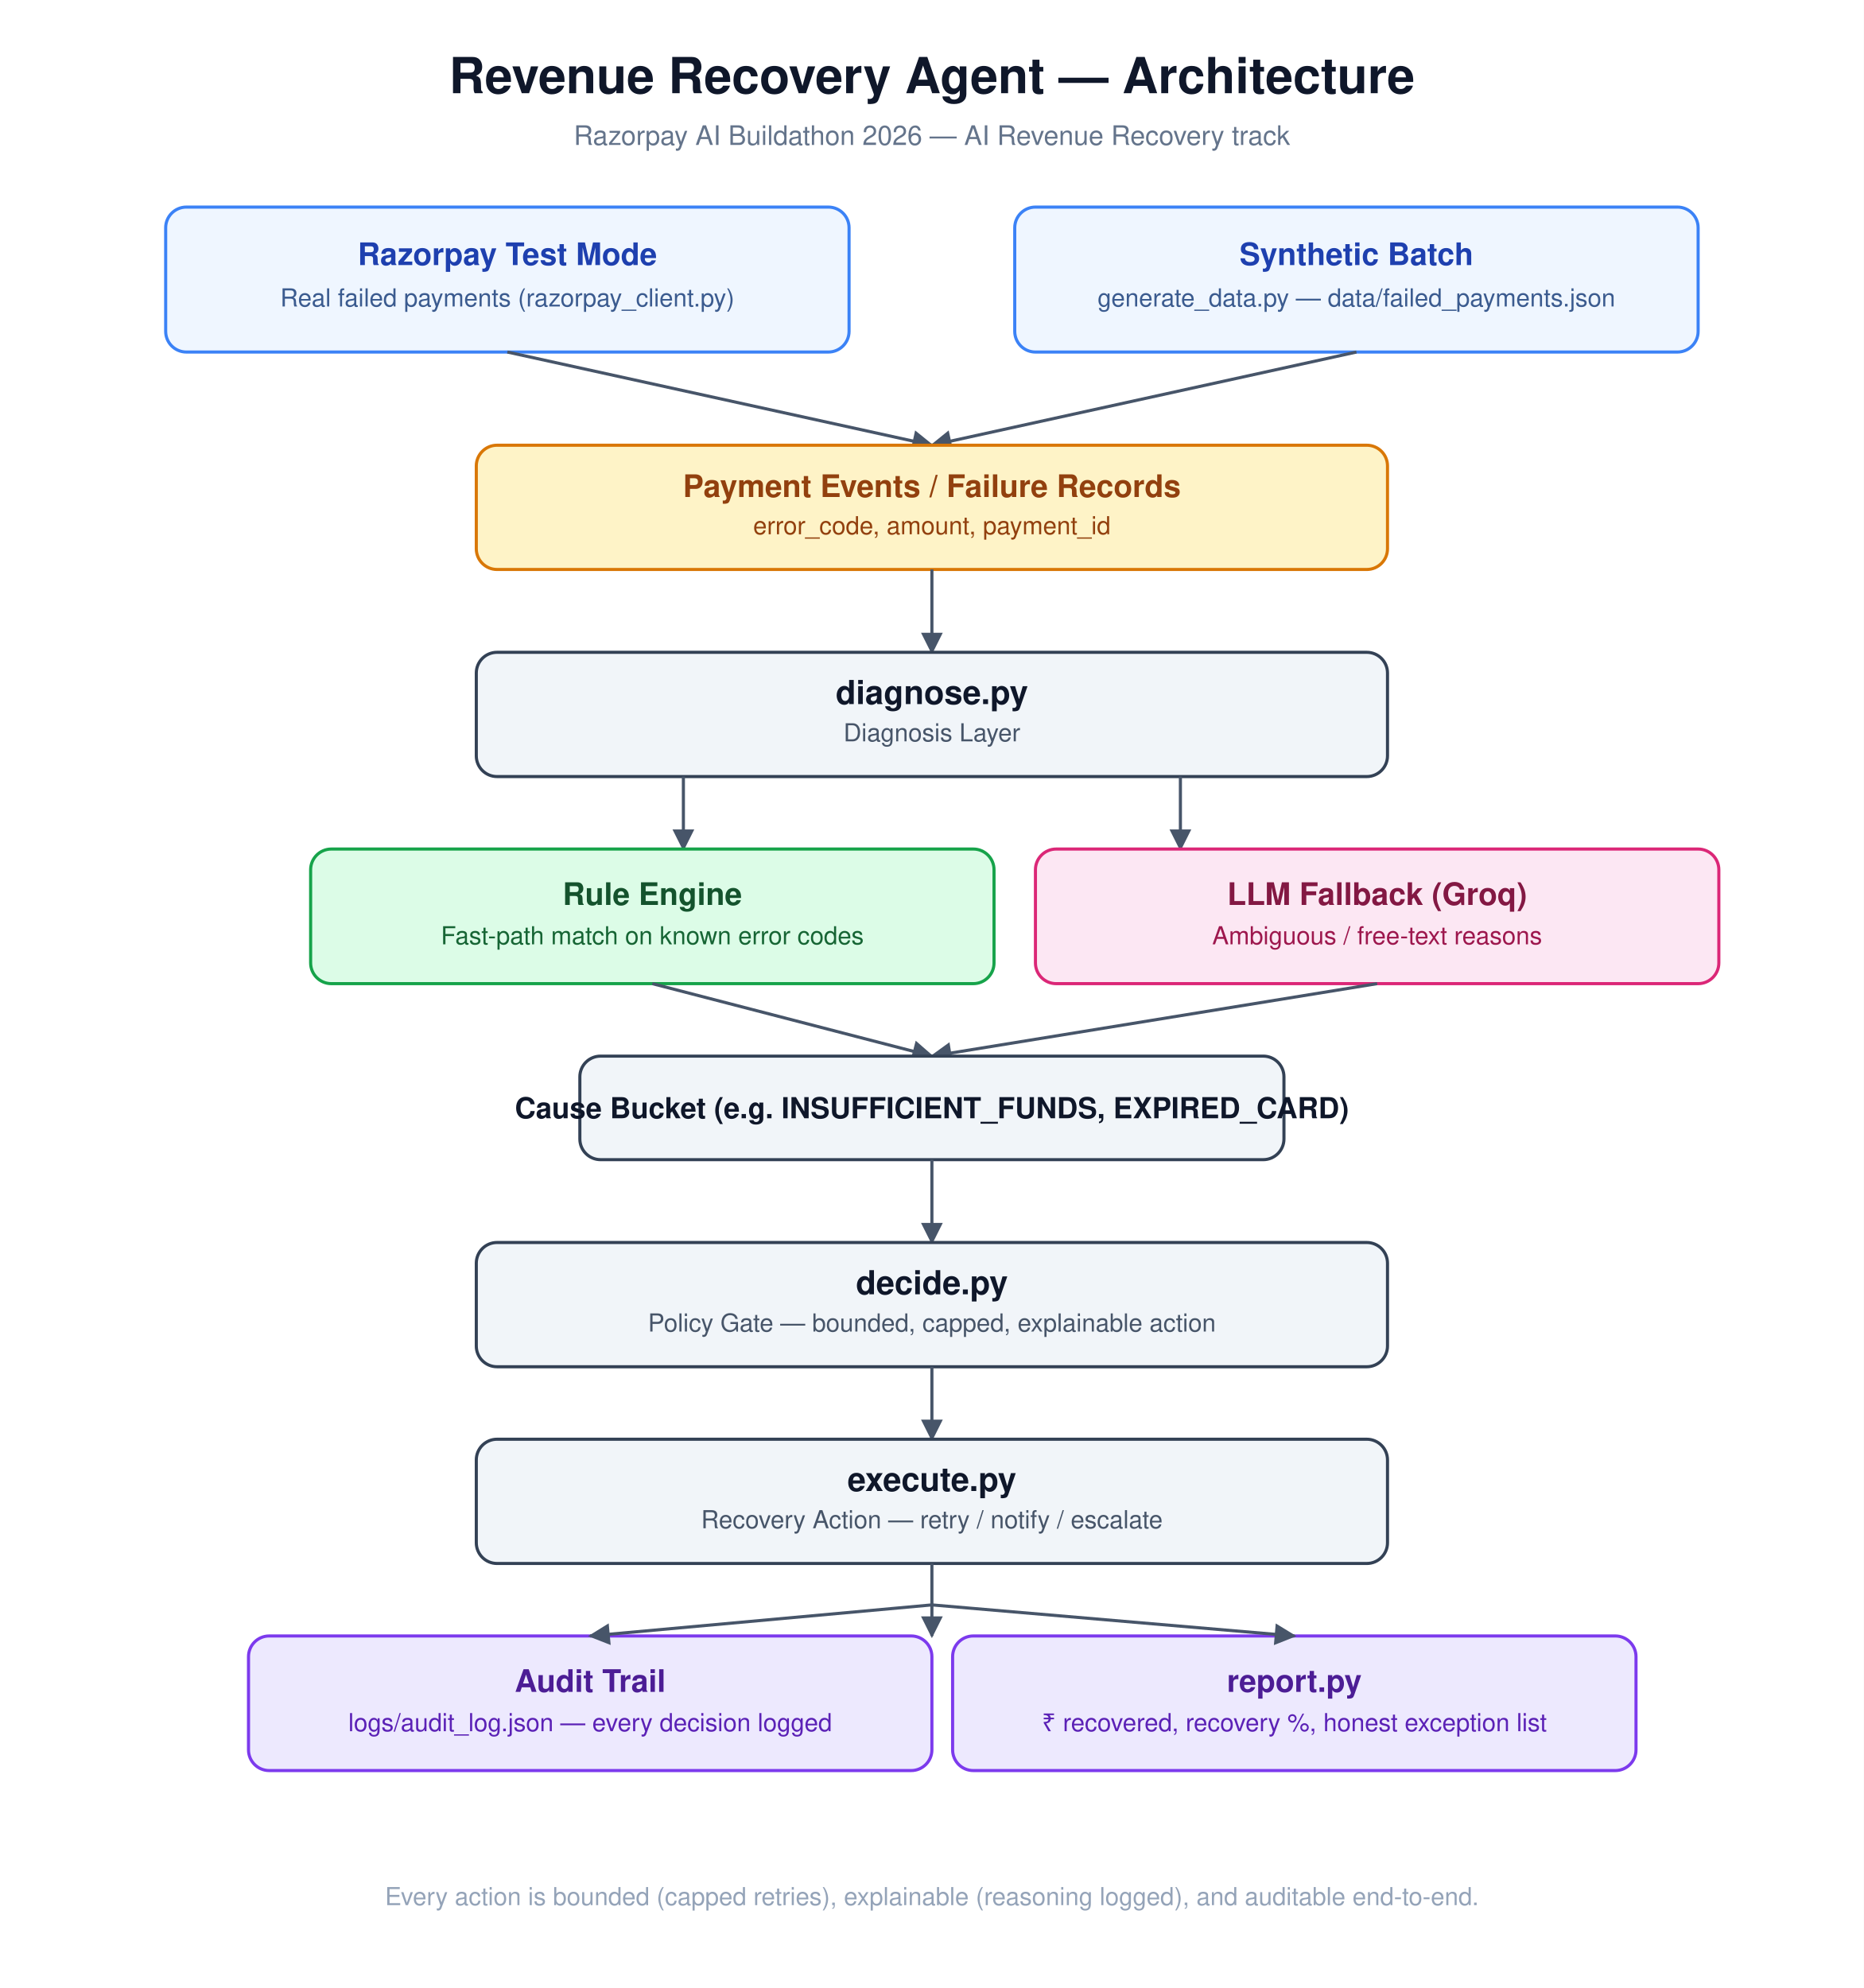
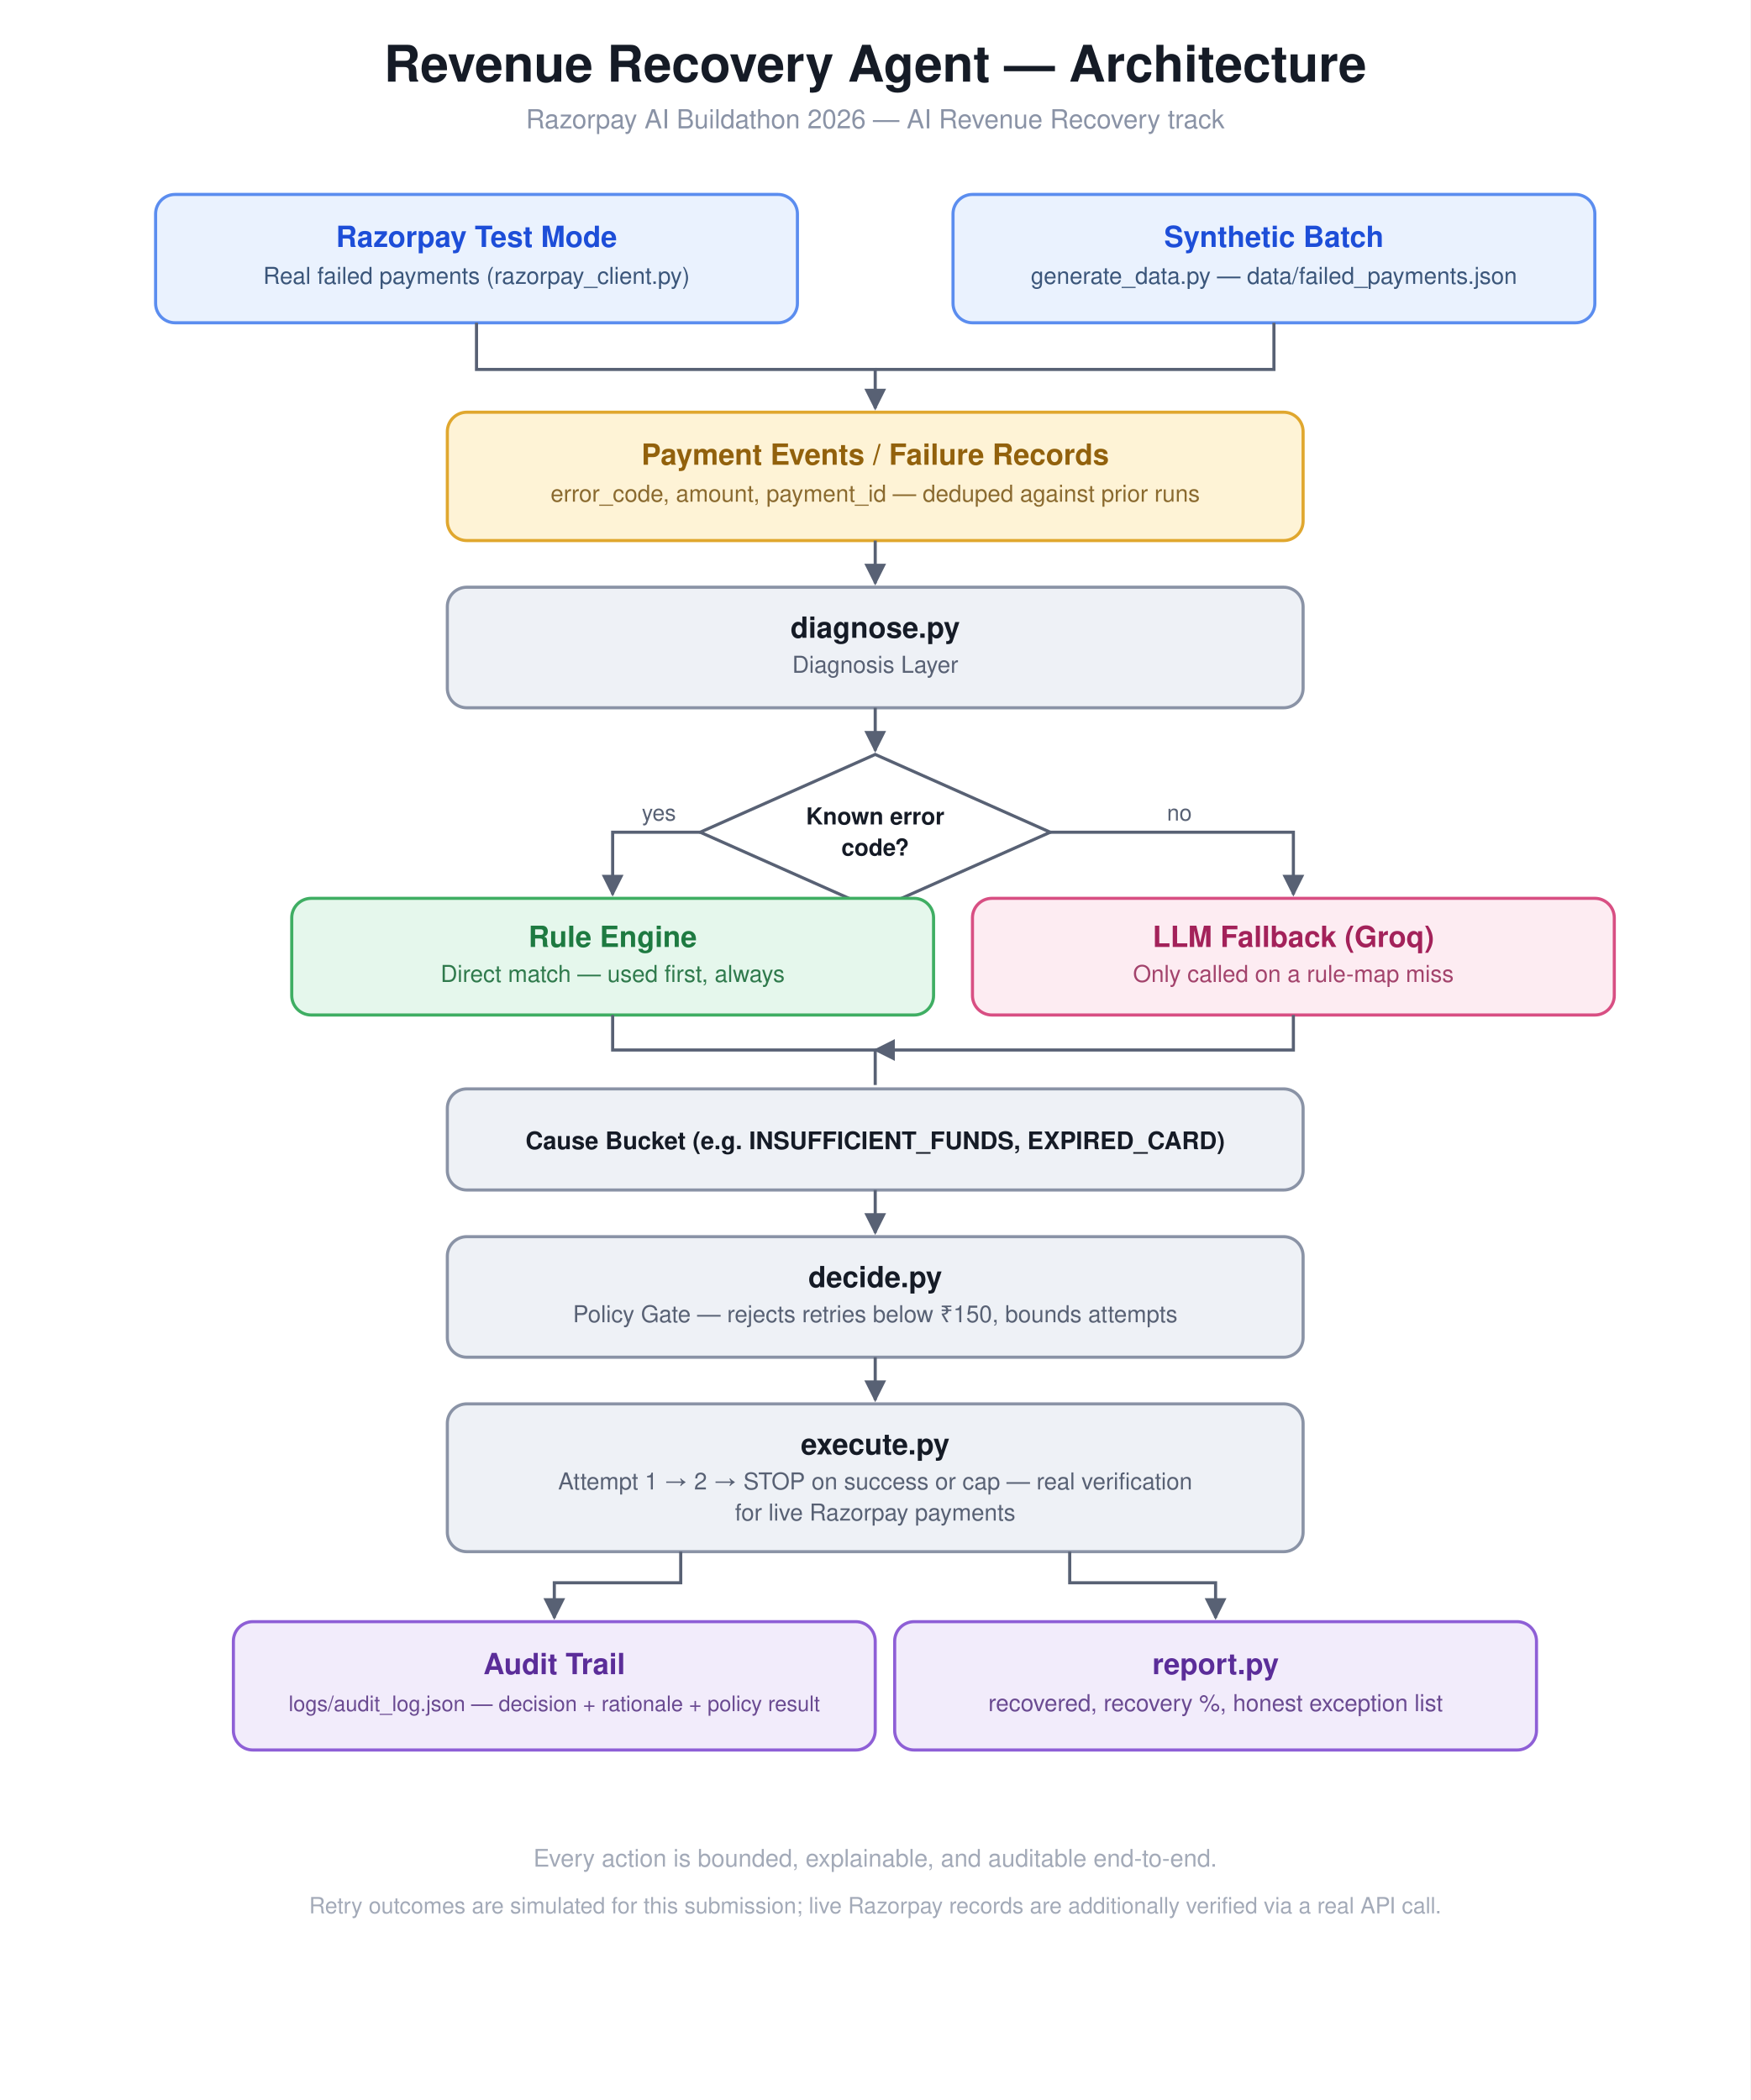
- <svg xmlns="http://www.w3.org/2000/svg" viewBox="0 0 900 960" font-family="Helvetica, Arial, sans-serif">
+ <svg xmlns="http://www.w3.org/2000/svg" viewBox="0 0 900 1080" font-family="Helvetica, Arial, sans-serif">
  <defs>
    <marker id="arrow" viewBox="0 0 10 10" refX="9" refY="5" markerWidth="7" markerHeight="7" orient="auto-start-reverse">
-       <path d="M0,0 L10,5 L0,10 z" fill="#475569" />
+       <path d="M 0 0 L 10 5 L 0 10 z" fill="#586174" />
    </marker>
  </defs>
-   <rect width="900" height="960" fill="#ffffff" />
-   <text x="450" y="45" text-anchor="middle" font-size="24" font-weight="700" fill="#0f172a">Revenue Recovery Agent — Architecture</text>
-   <text x="450" y="70" text-anchor="middle" font-size="13" fill="#64748b">Razorpay AI Buildathon 2026 — AI Revenue Recovery track</text>
-   <rect x="80" y="100" width="330" height="70" rx="10" fill="#eff6ff" stroke="#3b82f6" stroke-width="1.5" />
-   <text x="245" y="128" text-anchor="middle" font-size="15" font-weight="600" fill="#1e40af">Razorpay Test Mode</text>
-   <text x="245" y="148" text-anchor="middle" font-size="12" fill="#3b5b8f">Real failed payments (razorpay_client.py)</text>
-   <rect x="490" y="100" width="330" height="70" rx="10" fill="#eff6ff" stroke="#3b82f6" stroke-width="1.5" />
-   <text x="655" y="128" text-anchor="middle" font-size="15" font-weight="600" fill="#1e40af">Synthetic Batch</text>
-   <text x="655" y="148" text-anchor="middle" font-size="12" fill="#3b5b8f">generate_data.py — data/failed_payments.json</text>
-   <line x1="245" y1="170" x2="450" y2="215" stroke="#475569" stroke-width="1.5" marker-end="url(#arrow)" />
-   <line x1="655" y1="170" x2="450" y2="215" stroke="#475569" stroke-width="1.5" marker-end="url(#arrow)" />
-   <rect x="230" y="215" width="440" height="60" rx="10" fill="#fef3c7" stroke="#d97706" stroke-width="1.5" />
-   <text x="450" y="240" text-anchor="middle" font-size="15" font-weight="700" fill="#92400e">Payment Events / Failure Records</text>
-   <text x="450" y="258" text-anchor="middle" font-size="12" fill="#92400e">error_code, amount, payment_id</text>
-   <line x1="450" y1="275" x2="450" y2="315" stroke="#475569" stroke-width="1.5" marker-end="url(#arrow)" />
-   <rect x="230" y="315" width="440" height="60" rx="10" fill="#f1f5f9" stroke="#334155" stroke-width="1.5" />
-   <text x="450" y="340" text-anchor="middle" font-size="16" font-weight="700" fill="#0f172a">diagnose.py</text>
-   <text x="450" y="358" text-anchor="middle" font-size="12" fill="#475569">Diagnosis Layer</text>
-   <line x1="330" y1="375" x2="330" y2="410" stroke="#475569" stroke-width="1.5" marker-end="url(#arrow)" />
-   <line x1="570" y1="375" x2="570" y2="410" stroke="#475569" stroke-width="1.5" marker-end="url(#arrow)" />
-   <rect x="150" y="410" width="330" height="65" rx="10" fill="#dcfce7" stroke="#16a34a" stroke-width="1.5" />
-   <text x="315" y="437" text-anchor="middle" font-size="15" font-weight="700" fill="#14532d">Rule Engine</text>
-   <text x="315" y="456" text-anchor="middle" font-size="12" fill="#166534">Fast-path match on known error codes</text>
-   <rect x="500" y="410" width="330" height="65" rx="10" fill="#fce7f3" stroke="#db2777" stroke-width="1.5" />
-   <text x="665" y="437" text-anchor="middle" font-size="15" font-weight="700" fill="#831843">LLM Fallback (Groq)</text>
-   <text x="665" y="456" text-anchor="middle" font-size="12" fill="#9d174d">Ambiguous / free-text reasons</text>
-   <line x1="315" y1="475" x2="450" y2="510" stroke="#475569" stroke-width="1.5" marker-end="url(#arrow)" />
-   <line x1="665" y1="475" x2="450" y2="510" stroke="#475569" stroke-width="1.5" marker-end="url(#arrow)" />
-   <rect x="280" y="510" width="340" height="50" rx="10" fill="#f1f5f9" stroke="#334155" stroke-width="1.5" />
-   <text x="450" y="540" text-anchor="middle" font-size="14" font-weight="600" fill="#0f172a">Cause Bucket (e.g. INSUFFICIENT_FUNDS, EXPIRED_CARD)</text>
-   <line x1="450" y1="560" x2="450" y2="600" stroke="#475569" stroke-width="1.5" marker-end="url(#arrow)" />
-   <rect x="230" y="600" width="440" height="60" rx="10" fill="#f1f5f9" stroke="#334155" stroke-width="1.5" />
-   <text x="450" y="625" text-anchor="middle" font-size="16" font-weight="700" fill="#0f172a">decide.py</text>
-   <text x="450" y="643" text-anchor="middle" font-size="12" fill="#475569">Policy Gate — bounded, capped, explainable action</text>
-   <line x1="450" y1="660" x2="450" y2="695" stroke="#475569" stroke-width="1.5" marker-end="url(#arrow)" />
-   <rect x="230" y="695" width="440" height="60" rx="10" fill="#f1f5f9" stroke="#334155" stroke-width="1.5" />
-   <text x="450" y="720" text-anchor="middle" font-size="16" font-weight="700" fill="#0f172a">execute.py</text>
-   <text x="450" y="738" text-anchor="middle" font-size="12" fill="#475569">Recovery Action — retry / notify / escalate</text>
-   <line x1="450" y1="755" x2="450" y2="790" stroke="#475569" stroke-width="1.5" marker-end="url(#arrow)" />
-   <rect x="120" y="790" width="330" height="65" rx="10" fill="#ede9fe" stroke="#7c3aed" stroke-width="1.5" />
-   <text x="285" y="817" text-anchor="middle" font-size="15" font-weight="700" fill="#4c1d95">Audit Trail</text>
-   <text x="285" y="836" text-anchor="middle" font-size="12" fill="#5b21b6">logs/audit_log.json — every decision logged</text>
-   <rect x="460" y="790" width="330" height="65" rx="10" fill="#ede9fe" stroke="#7c3aed" stroke-width="1.5" />
-   <text x="625" y="817" text-anchor="middle" font-size="15" font-weight="700" fill="#4c1d95">report.py</text>
-   <text x="625" y="836" text-anchor="middle" font-size="12" fill="#5b21b6">₹ recovered, recovery %, honest exception list</text>
-   <line x1="450" y1="775" x2="285" y2="790" stroke="#475569" stroke-width="1.5" marker-end="url(#arrow)" />
-   <line x1="450" y1="775" x2="625" y2="790" stroke="#475569" stroke-width="1.5" marker-end="url(#arrow)" />
-   <text x="450" y="920" text-anchor="middle" font-size="12" fill="#94a3b8">Every action is bounded (capped retries), explainable (reasoning logged), and auditable end-to-end.</text>
+   <rect width="900" height="1080" fill="#ffffff" />
+   <text x="450" y="42" text-anchor="middle" font-size="26" font-weight="700" fill="#151b26">Revenue Recovery Agent — Architecture</text>
+   <text x="450" y="66" text-anchor="middle" font-size="13.5" fill="#8a93a6">Razorpay AI Buildathon 2026 — AI Revenue Recovery track</text>
+   <g>
+     <rect x="80" y="100" width="330" height="66" rx="10" fill="#eaf2fe" stroke="#5b8def" stroke-width="1.6" />
+     <text x="245" y="127" text-anchor="middle" font-size="15" font-weight="700" fill="#1d4ed8">Razorpay Test Mode</text>
+     <text x="245" y="146" text-anchor="middle" font-size="12" fill="#3b567a">Real failed payments (razorpay_client.py)</text>
+   </g>
+   <g>
+     <rect x="490" y="100" width="330" height="66" rx="10" fill="#eaf2fe" stroke="#5b8def" stroke-width="1.6" />
+     <text x="655" y="127" text-anchor="middle" font-size="15" font-weight="700" fill="#1d4ed8">Synthetic Batch</text>
+     <text x="655" y="146" text-anchor="middle" font-size="12" fill="#3b567a">generate_data.py — data/failed_payments.json</text>
+   </g>
+   <path d="M 245 166 L 245 190 L 450 190 L 450 210" fill="none" stroke="#586174" stroke-width="1.6" marker-end="url(#arrow)" />
+   <path d="M 655 166 L 655 190 L 450 190" fill="none" stroke="#586174" stroke-width="1.6" />
+   <g>
+     <rect x="230" y="212" width="440" height="66" rx="10" fill="#fef3d6" stroke="#e0a72e" stroke-width="1.6" />
+     <text x="450" y="239" text-anchor="middle" font-size="15" font-weight="700" fill="#92610c">Payment Events / Failure Records</text>
+     <text x="450" y="258" text-anchor="middle" font-size="12" fill="#8a6a2f">error_code, amount, payment_id — deduped against prior runs</text>
+   </g>
+   <path d="M 450 278 L 450 300" fill="none" stroke="#586174" stroke-width="1.6" marker-end="url(#arrow)" />
+   <g>
+     <rect x="230" y="302" width="440" height="62" rx="10" fill="#eef1f6" stroke="#8a93a6" stroke-width="1.6" />
+     <text x="450" y="328" text-anchor="middle" font-size="15" font-weight="700" fill="#151b26">diagnose.py</text>
+     <text x="450" y="346" text-anchor="middle" font-size="12" fill="#586174">Diagnosis Layer</text>
+   </g>
+   <path d="M 450 364 L 450 386" fill="none" stroke="#586174" stroke-width="1.6" marker-end="url(#arrow)" />
+   <g>
+     <polygon points="450,388 540,428 450,468 360,428" fill="#ffffff" stroke="#586174" stroke-width="1.6" />
+     <text x="450" y="424" text-anchor="middle" font-size="12" font-weight="700" fill="#151b26">Known error</text>
+     <text x="450" y="440" text-anchor="middle" font-size="12" font-weight="700" fill="#151b26">code?</text>
+   </g>
+   <path d="M 360 428 L 315 428 L 315 460" fill="none" stroke="#586174" stroke-width="1.6" marker-end="url(#arrow)" />
+   <text x="330" y="422" font-size="11.5" fill="#586174">yes</text>
+   <g>
+     <rect x="150" y="462" width="330" height="60" rx="10" fill="#e5f7ec" stroke="#3fae63" stroke-width="1.6" />
+     <text x="315" y="487" text-anchor="middle" font-size="15" font-weight="700" fill="#1e7a41">Rule Engine</text>
+     <text x="315" y="505" text-anchor="middle" font-size="12" fill="#2f7a4c">Direct match — used first, always</text>
+   </g>
+   <path d="M 540 428 L 665 428 L 665 460" fill="none" stroke="#586174" stroke-width="1.6" marker-end="url(#arrow)" />
+   <text x="600" y="422" font-size="11.5" fill="#586174">no</text>
+   <g>
+     <rect x="500" y="462" width="330" height="60" rx="10" fill="#fdecf2" stroke="#d84f83" stroke-width="1.6" />
+     <text x="665" y="487" text-anchor="middle" font-size="15" font-weight="700" fill="#a3225a">LLM Fallback (Groq)</text>
+     <text x="665" y="505" text-anchor="middle" font-size="12" fill="#a3436c">Only called on a rule-map miss</text>
+   </g>
+   <path d="M 315 522 L 315 540 L 450 540 L 450 558" fill="none" stroke="#586174" stroke-width="1.6" />
+   <path d="M 665 522 L 665 540 L 450 540" fill="none" stroke="#586174" stroke-width="1.6" marker-end="url(#arrow)" />
+   <g>
+     <rect x="230" y="560" width="440" height="52" rx="10" fill="#eef1f6" stroke="#8a93a6" stroke-width="1.6" />
+     <text x="450" y="591" text-anchor="middle" font-size="12.5" font-weight="700" fill="#151b26">Cause Bucket (e.g. INSUFFICIENT_FUNDS, EXPIRED_CARD)</text>
+   </g>
+   <path d="M 450 612 L 450 634" fill="none" stroke="#586174" stroke-width="1.6" marker-end="url(#arrow)" />
+   <g>
+     <rect x="230" y="636" width="440" height="62" rx="10" fill="#eef1f6" stroke="#8a93a6" stroke-width="1.6" />
+     <text x="450" y="662" text-anchor="middle" font-size="15" font-weight="700" fill="#151b26">decide.py</text>
+     <text x="450" y="680" text-anchor="middle" font-size="12" fill="#586174">Policy Gate — rejects retries below ₹150, bounds attempts</text>
+   </g>
+   <path d="M 450 698 L 450 720" fill="none" stroke="#586174" stroke-width="1.6" marker-end="url(#arrow)" />
+   <g>
+     <rect x="230" y="722" width="440" height="76" rx="10" fill="#eef1f6" stroke="#8a93a6" stroke-width="1.6" />
+     <text x="450" y="748" text-anchor="middle" font-size="15" font-weight="700" fill="#151b26">execute.py</text>
+     <text x="450" y="766" text-anchor="middle" font-size="12" fill="#586174">Attempt 1 → 2 → STOP on success or cap — real verification</text>
+     <text x="450" y="782" text-anchor="middle" font-size="12" fill="#586174">for live Razorpay payments</text>
+   </g>
+   <path d="M 350 798 L 350 814 L 285 814 L 285 832" fill="none" stroke="#586174" stroke-width="1.6" marker-end="url(#arrow)" />
+   <path d="M 550 798 L 550 814 L 625 814 L 625 832" fill="none" stroke="#586174" stroke-width="1.6" marker-end="url(#arrow)" />
+   <g>
+     <rect x="120" y="834" width="330" height="66" rx="10" fill="#f2ecfb" stroke="#8e5fd6" stroke-width="1.6" />
+     <text x="285" y="861" text-anchor="middle" font-size="15" font-weight="700" fill="#5b2d99">Audit Trail</text>
+     <text x="285" y="880" text-anchor="middle" font-size="11" fill="#6a4a91">logs/audit_log.json — decision + rationale + policy result</text>
+   </g>
+   <g>
+     <rect x="460" y="834" width="330" height="66" rx="10" fill="#f2ecfb" stroke="#8e5fd6" stroke-width="1.6" />
+     <text x="625" y="861" text-anchor="middle" font-size="15" font-weight="700" fill="#5b2d99">report.py</text>
+     <text x="625" y="880" text-anchor="middle" font-size="12" fill="#6a4a91">recovered, recovery %, honest exception list</text>
+   </g>
+   <text x="450" y="960" text-anchor="middle" font-size="12.5" fill="#a3aab8">Every action is bounded, explainable, and auditable end-to-end.</text>
+   <text x="450" y="984" text-anchor="middle" font-size="11.5" fill="#a3aab8">Retry outcomes are simulated for this submission; live Razorpay records are additionally verified via a real API call.</text>
</svg>
